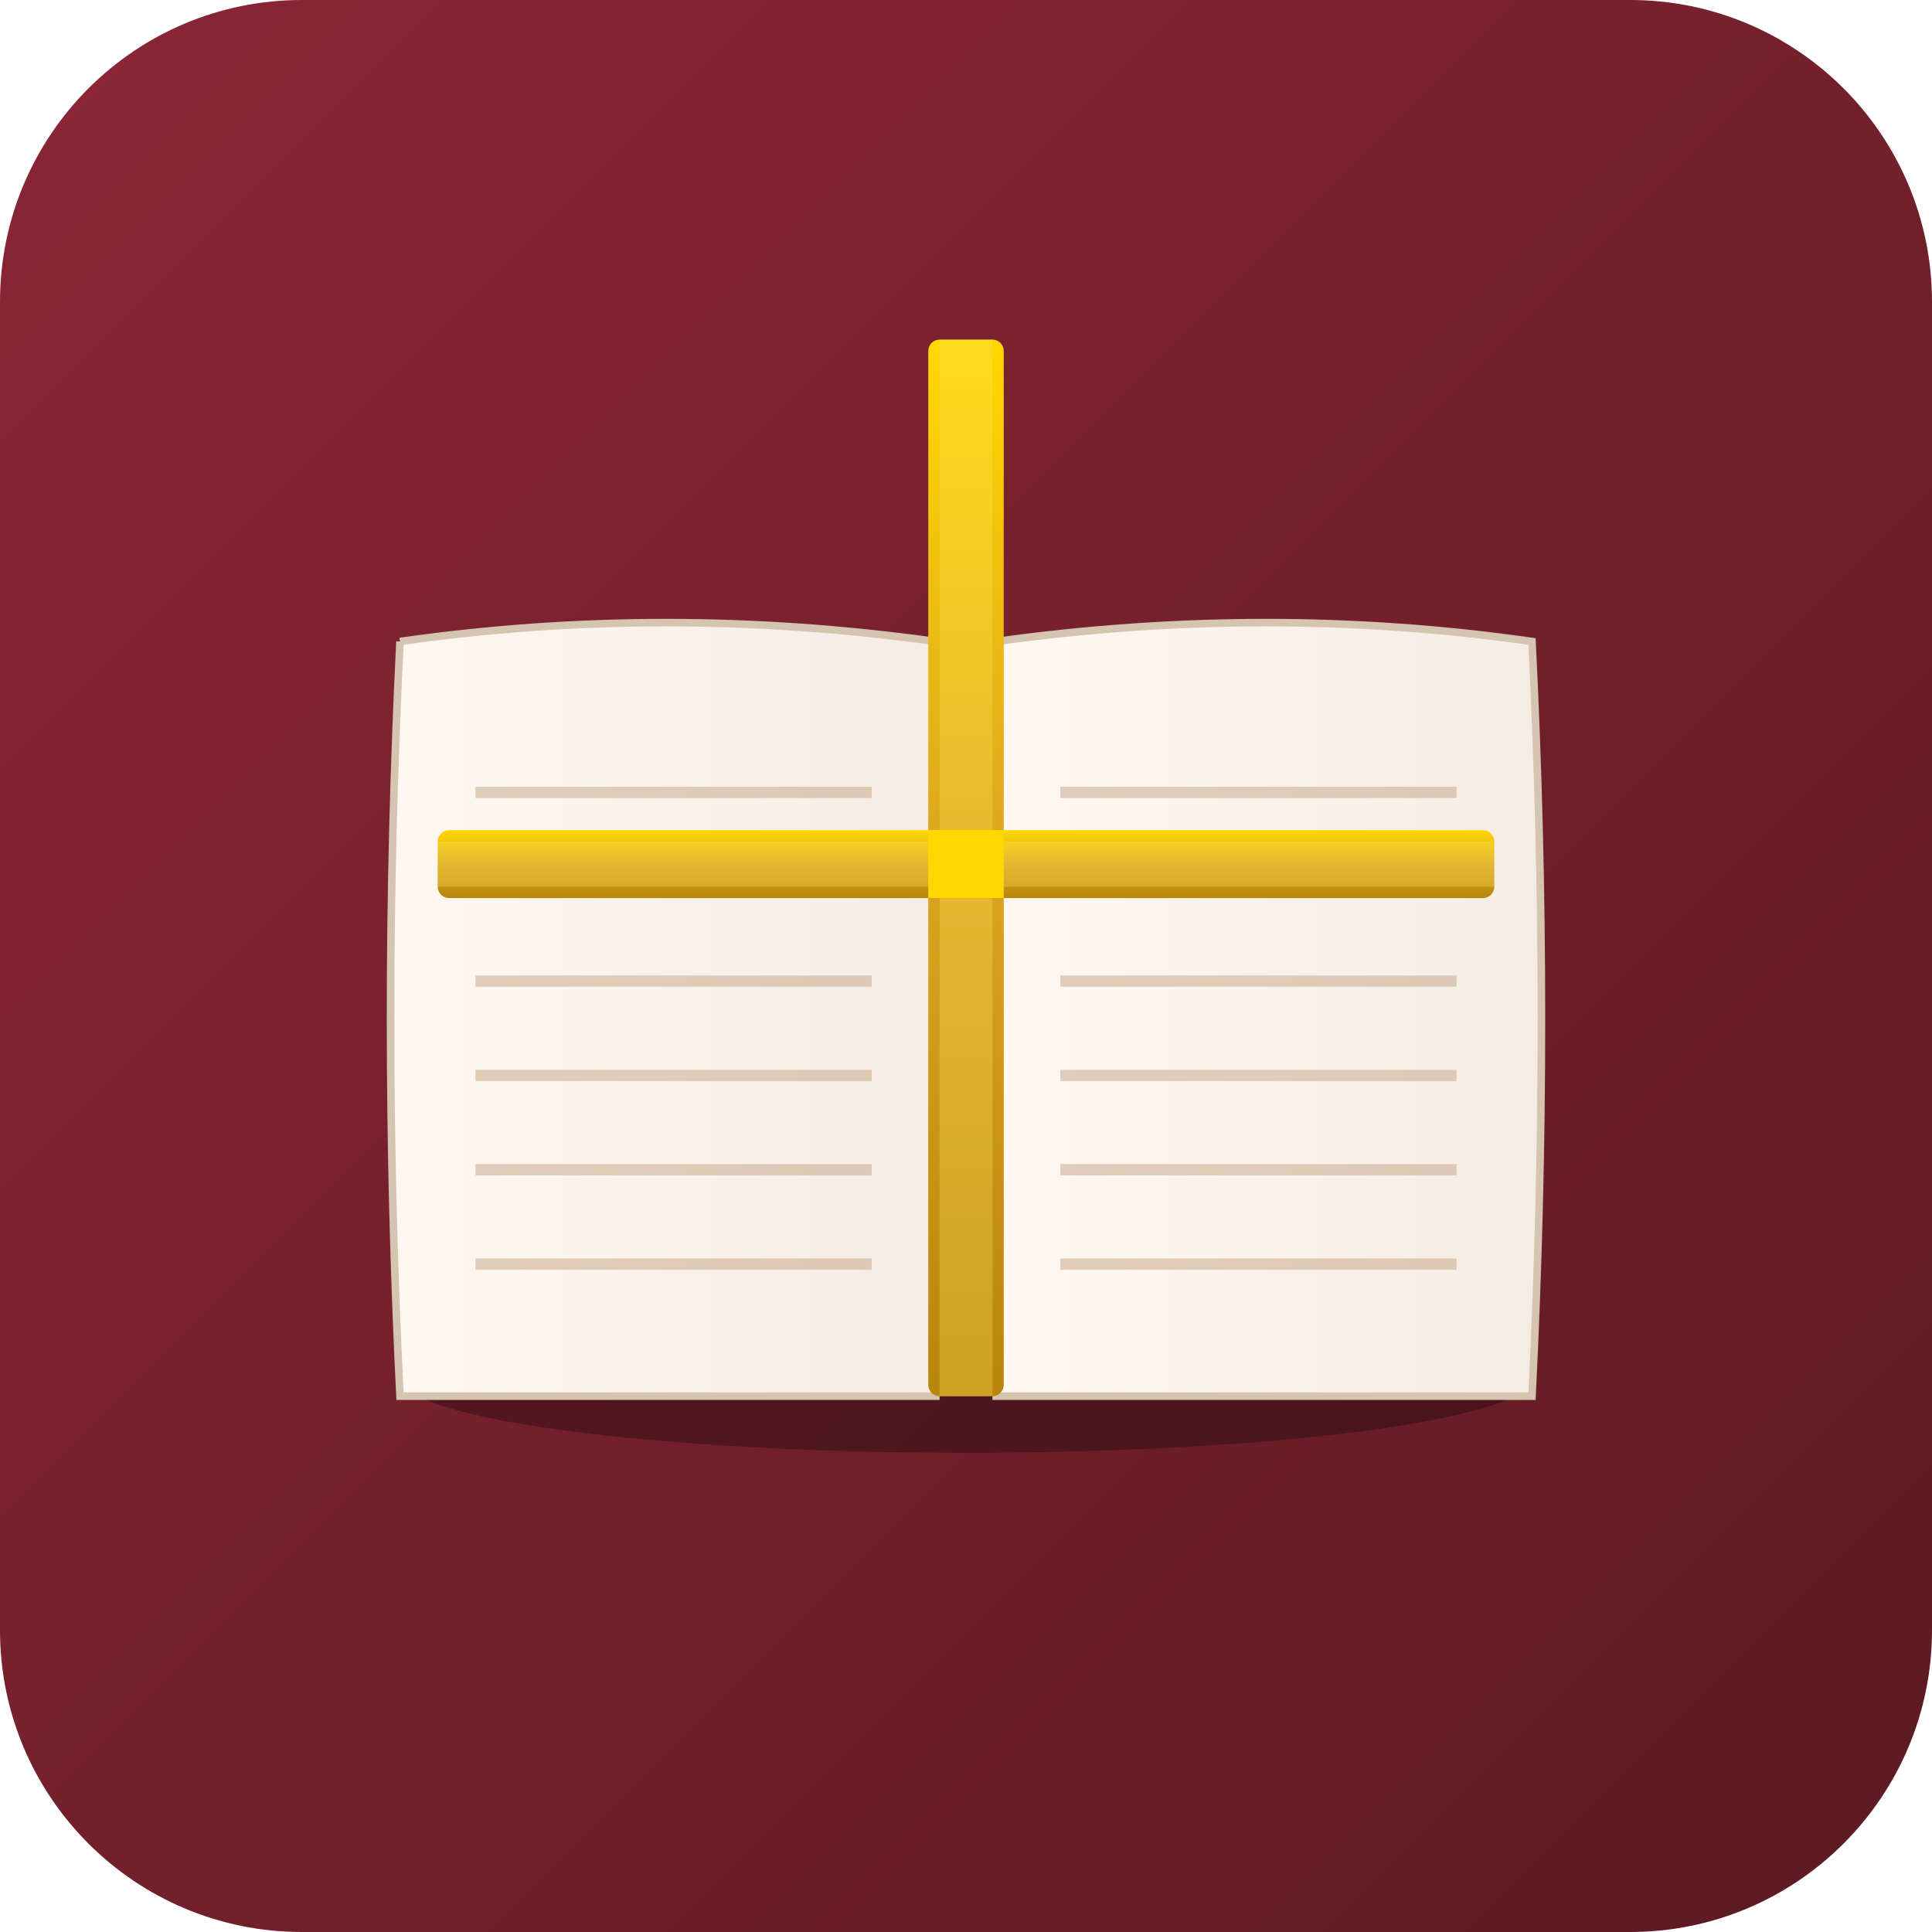
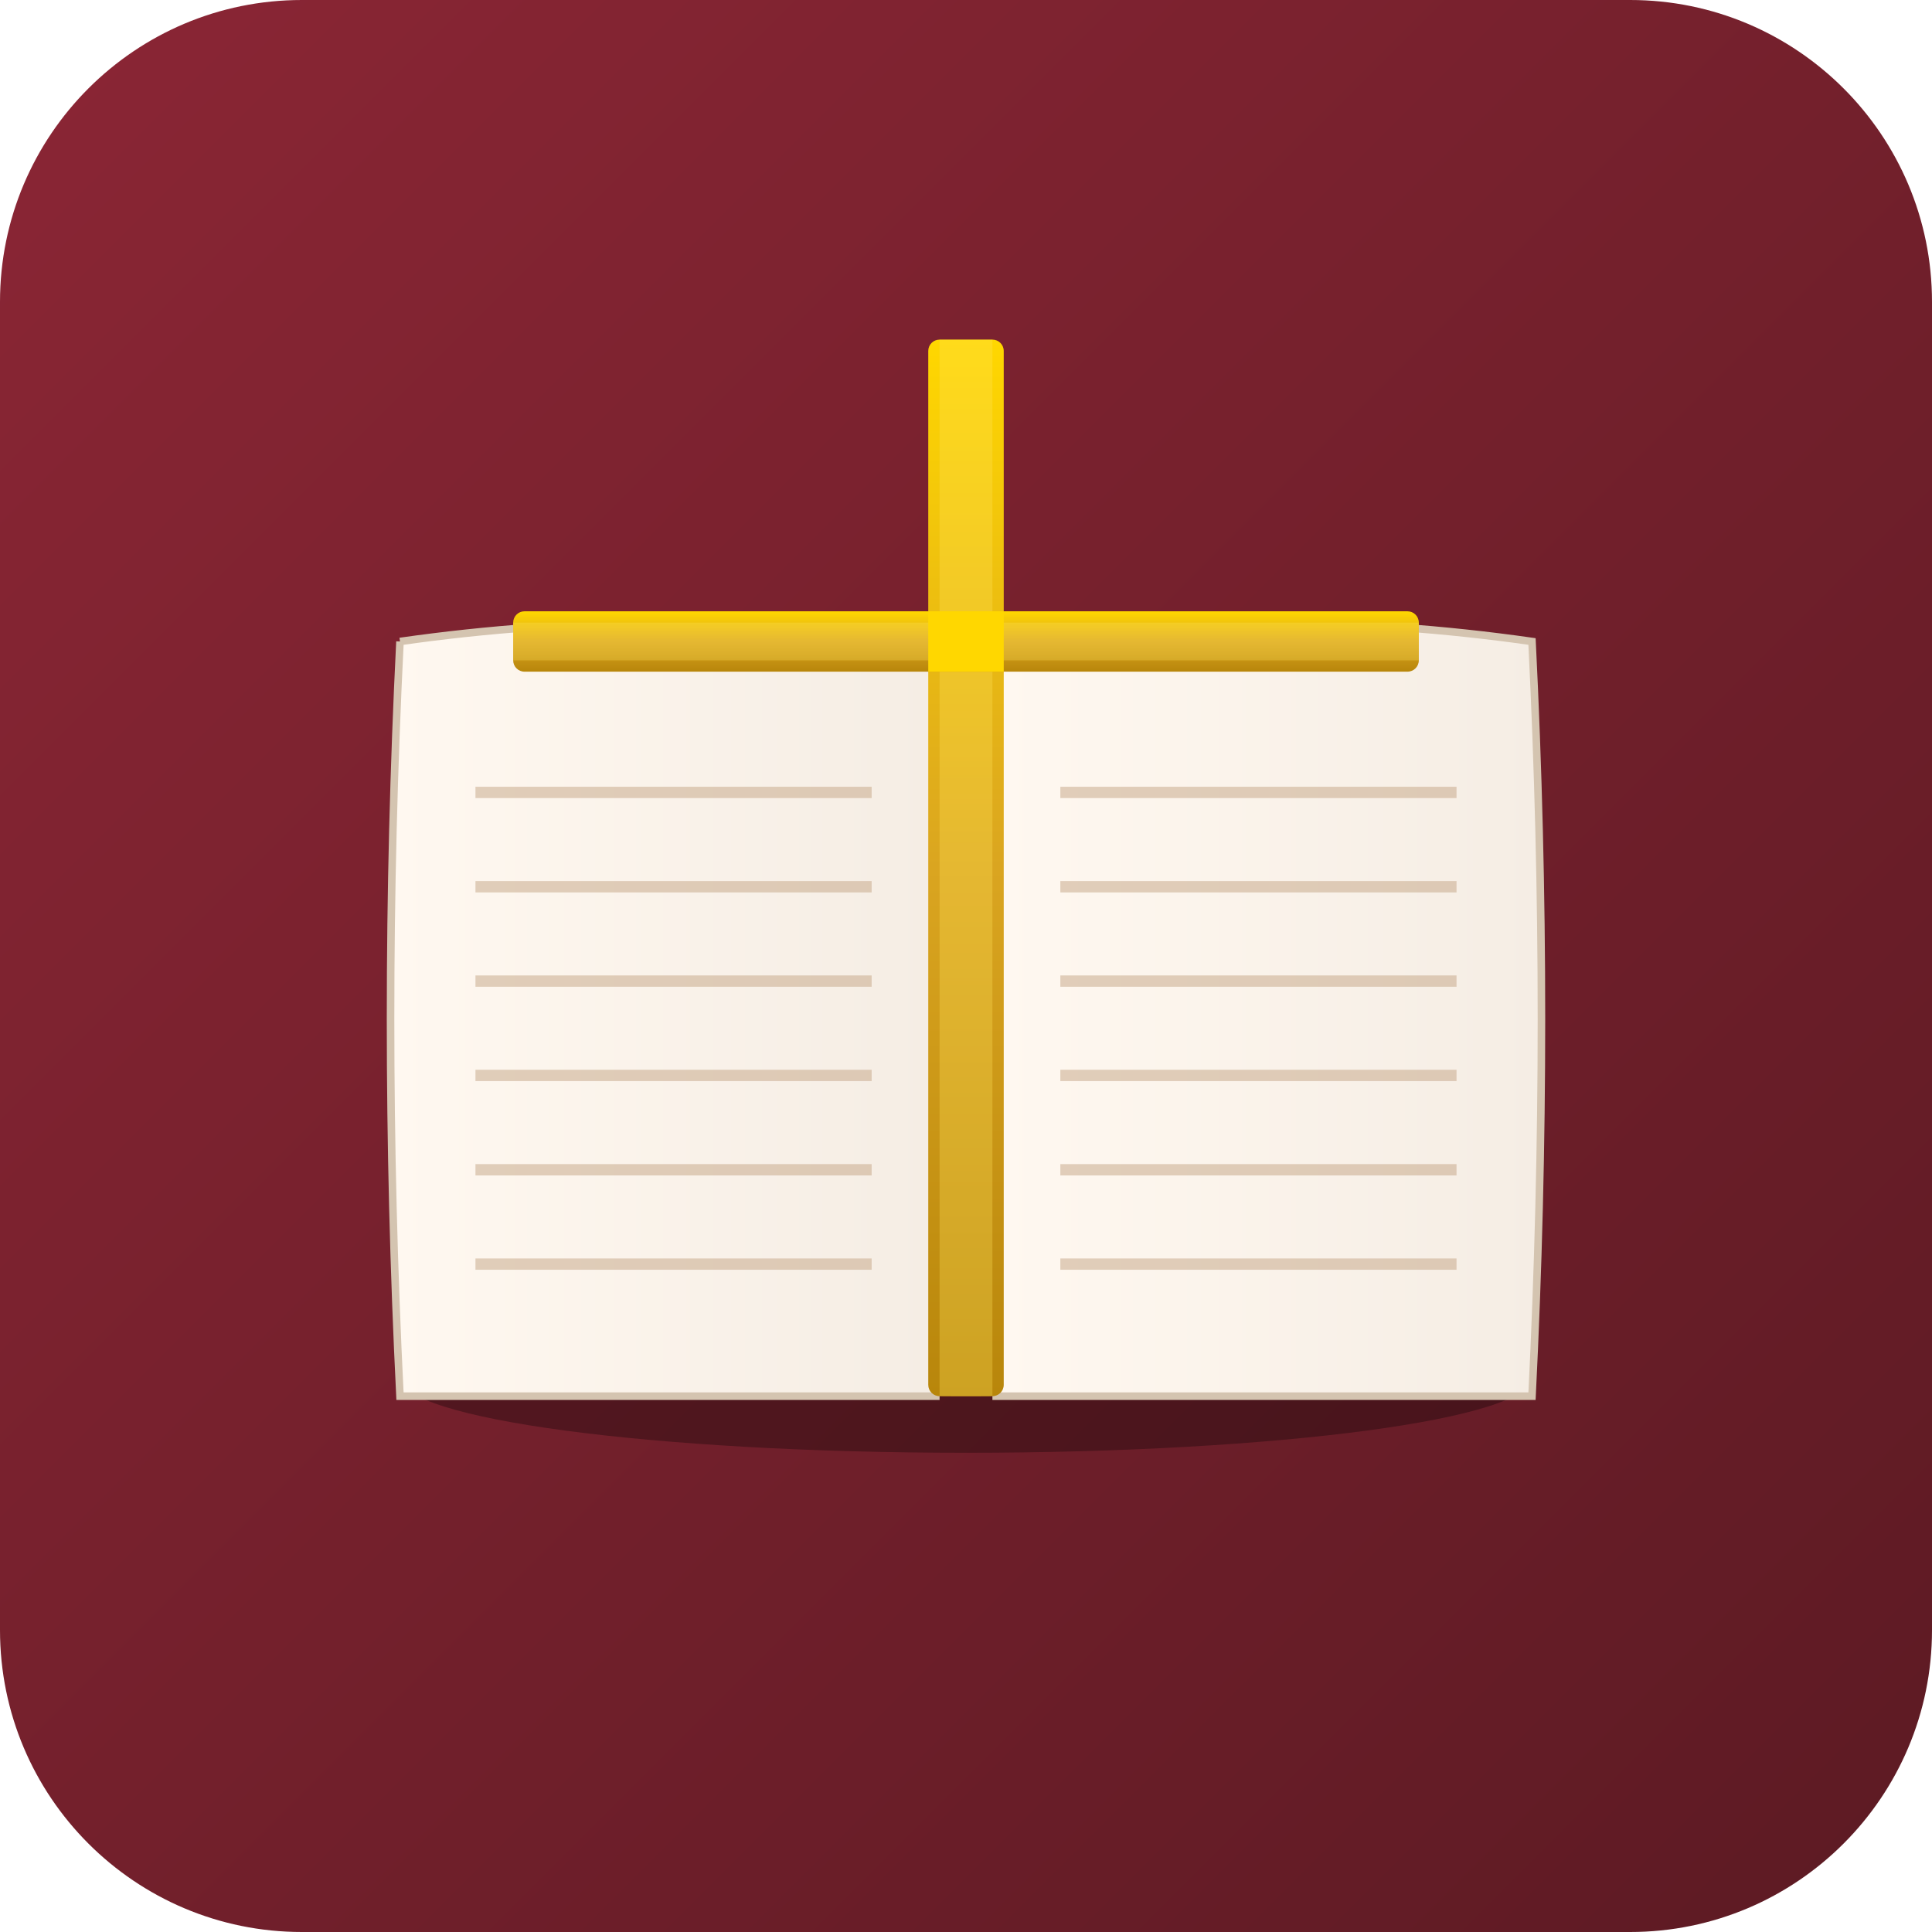
<svg xmlns="http://www.w3.org/2000/svg" width="512" height="512" viewBox="0 0 512 512">
  <defs>
    <linearGradient id="bgGrad" x1="0%" y1="0%" x2="100%" y2="100%">
      <stop offset="0%" style="stop-color:#8B2635" />
      <stop offset="100%" style="stop-color:#5C1A23" />
    </linearGradient>
    <linearGradient id="crossGrad" x1="0%" y1="0%" x2="0%" y2="100%">
      <stop offset="0%" style="stop-color:#FFD700" />
      <stop offset="50%" style="stop-color:#DAA520" />
      <stop offset="100%" style="stop-color:#B8860B" />
    </linearGradient>
    <linearGradient id="pageGrad" x1="0%" y1="0%" x2="100%" y2="0%">
      <stop offset="0%" style="stop-color:#FFF8F0" />
      <stop offset="100%" style="stop-color:#F5EDE4" />
    </linearGradient>
  </defs>
  <rect width="512" height="512" fill="url(#bgGrad)" rx="80" />
  <g transform="translate(256, 270)">
    <ellipse cx="0" cy="95" rx="150" ry="20" fill="rgba(0,0,0,0.3)" />
    <path d="M -150 -100 Q -155 0 -150 100 L -8 100 Q -8 0 -8 -100 Q -80 -110 -150 -100" fill="url(#pageGrad)" stroke="#D4C4B0" stroke-width="2" />
    <path d="M 8 -100 Q 8 0 8 100 L 150 100 Q 155 0 150 -100 Q 80 -110 8 -100" fill="url(#pageGrad)" stroke="#D4C4B0" stroke-width="2" />
    <rect x="-8" y="-100" width="16" height="200" fill="#8B4513" rx="2" />
    <rect x="-4" y="-100" width="8" height="200" fill="#A0522D" />
    <line x1="-130" y1="-60" x2="-25" y2="-60" stroke="#C4A484" stroke-width="3" opacity="0.5" />
    <line x1="-130" y1="-35" x2="-25" y2="-35" stroke="#C4A484" stroke-width="3" opacity="0.5" />
    <line x1="-130" y1="-10" x2="-25" y2="-10" stroke="#C4A484" stroke-width="3" opacity="0.5" />
    <line x1="-130" y1="15" x2="-25" y2="15" stroke="#C4A484" stroke-width="3" opacity="0.5" />
    <line x1="-130" y1="40" x2="-25" y2="40" stroke="#C4A484" stroke-width="3" opacity="0.5" />
    <line x1="-130" y1="65" x2="-25" y2="65" stroke="#C4A484" stroke-width="3" opacity="0.5" />
    <line x1="25" y1="-60" x2="130" y2="-60" stroke="#C4A484" stroke-width="3" opacity="0.5" />
    <line x1="25" y1="-35" x2="130" y2="-35" stroke="#C4A484" stroke-width="3" opacity="0.5" />
    <line x1="25" y1="-10" x2="130" y2="-10" stroke="#C4A484" stroke-width="3" opacity="0.5" />
    <line x1="25" y1="15" x2="130" y2="15" stroke="#C4A484" stroke-width="3" opacity="0.5" />
    <line x1="25" y1="40" x2="130" y2="40" stroke="#C4A484" stroke-width="3" opacity="0.5" />
    <line x1="25" y1="65" x2="130" y2="65" stroke="#C4A484" stroke-width="3" opacity="0.5" />
    <rect x="-10" y="-180" width="20" height="280" fill="url(#crossGrad)" rx="3" />
    <rect x="-7" y="-180" width="14" height="280" fill="#FFE55C" opacity="0.3" />
-     <rect x="-140" y="-50" width="280" height="18" fill="url(#crossGrad)" rx="3" />
-     <rect x="-140" y="-47" width="280" height="12" fill="#FFE55C" opacity="0.3" />
-     <rect x="-10" y="-50" width="20" height="18" fill="#FFD700" />
+     <rect x="-120" y="-108" width="240" height="16" fill="url(#crossGrad)" rx="3" />
+     <rect x="-120" y="-105" width="240" height="10" fill="#FFE55C" opacity="0.3" />
+     <rect x="-10" y="-108" width="20" height="16" fill="#FFD700" />
  </g>
</svg>
